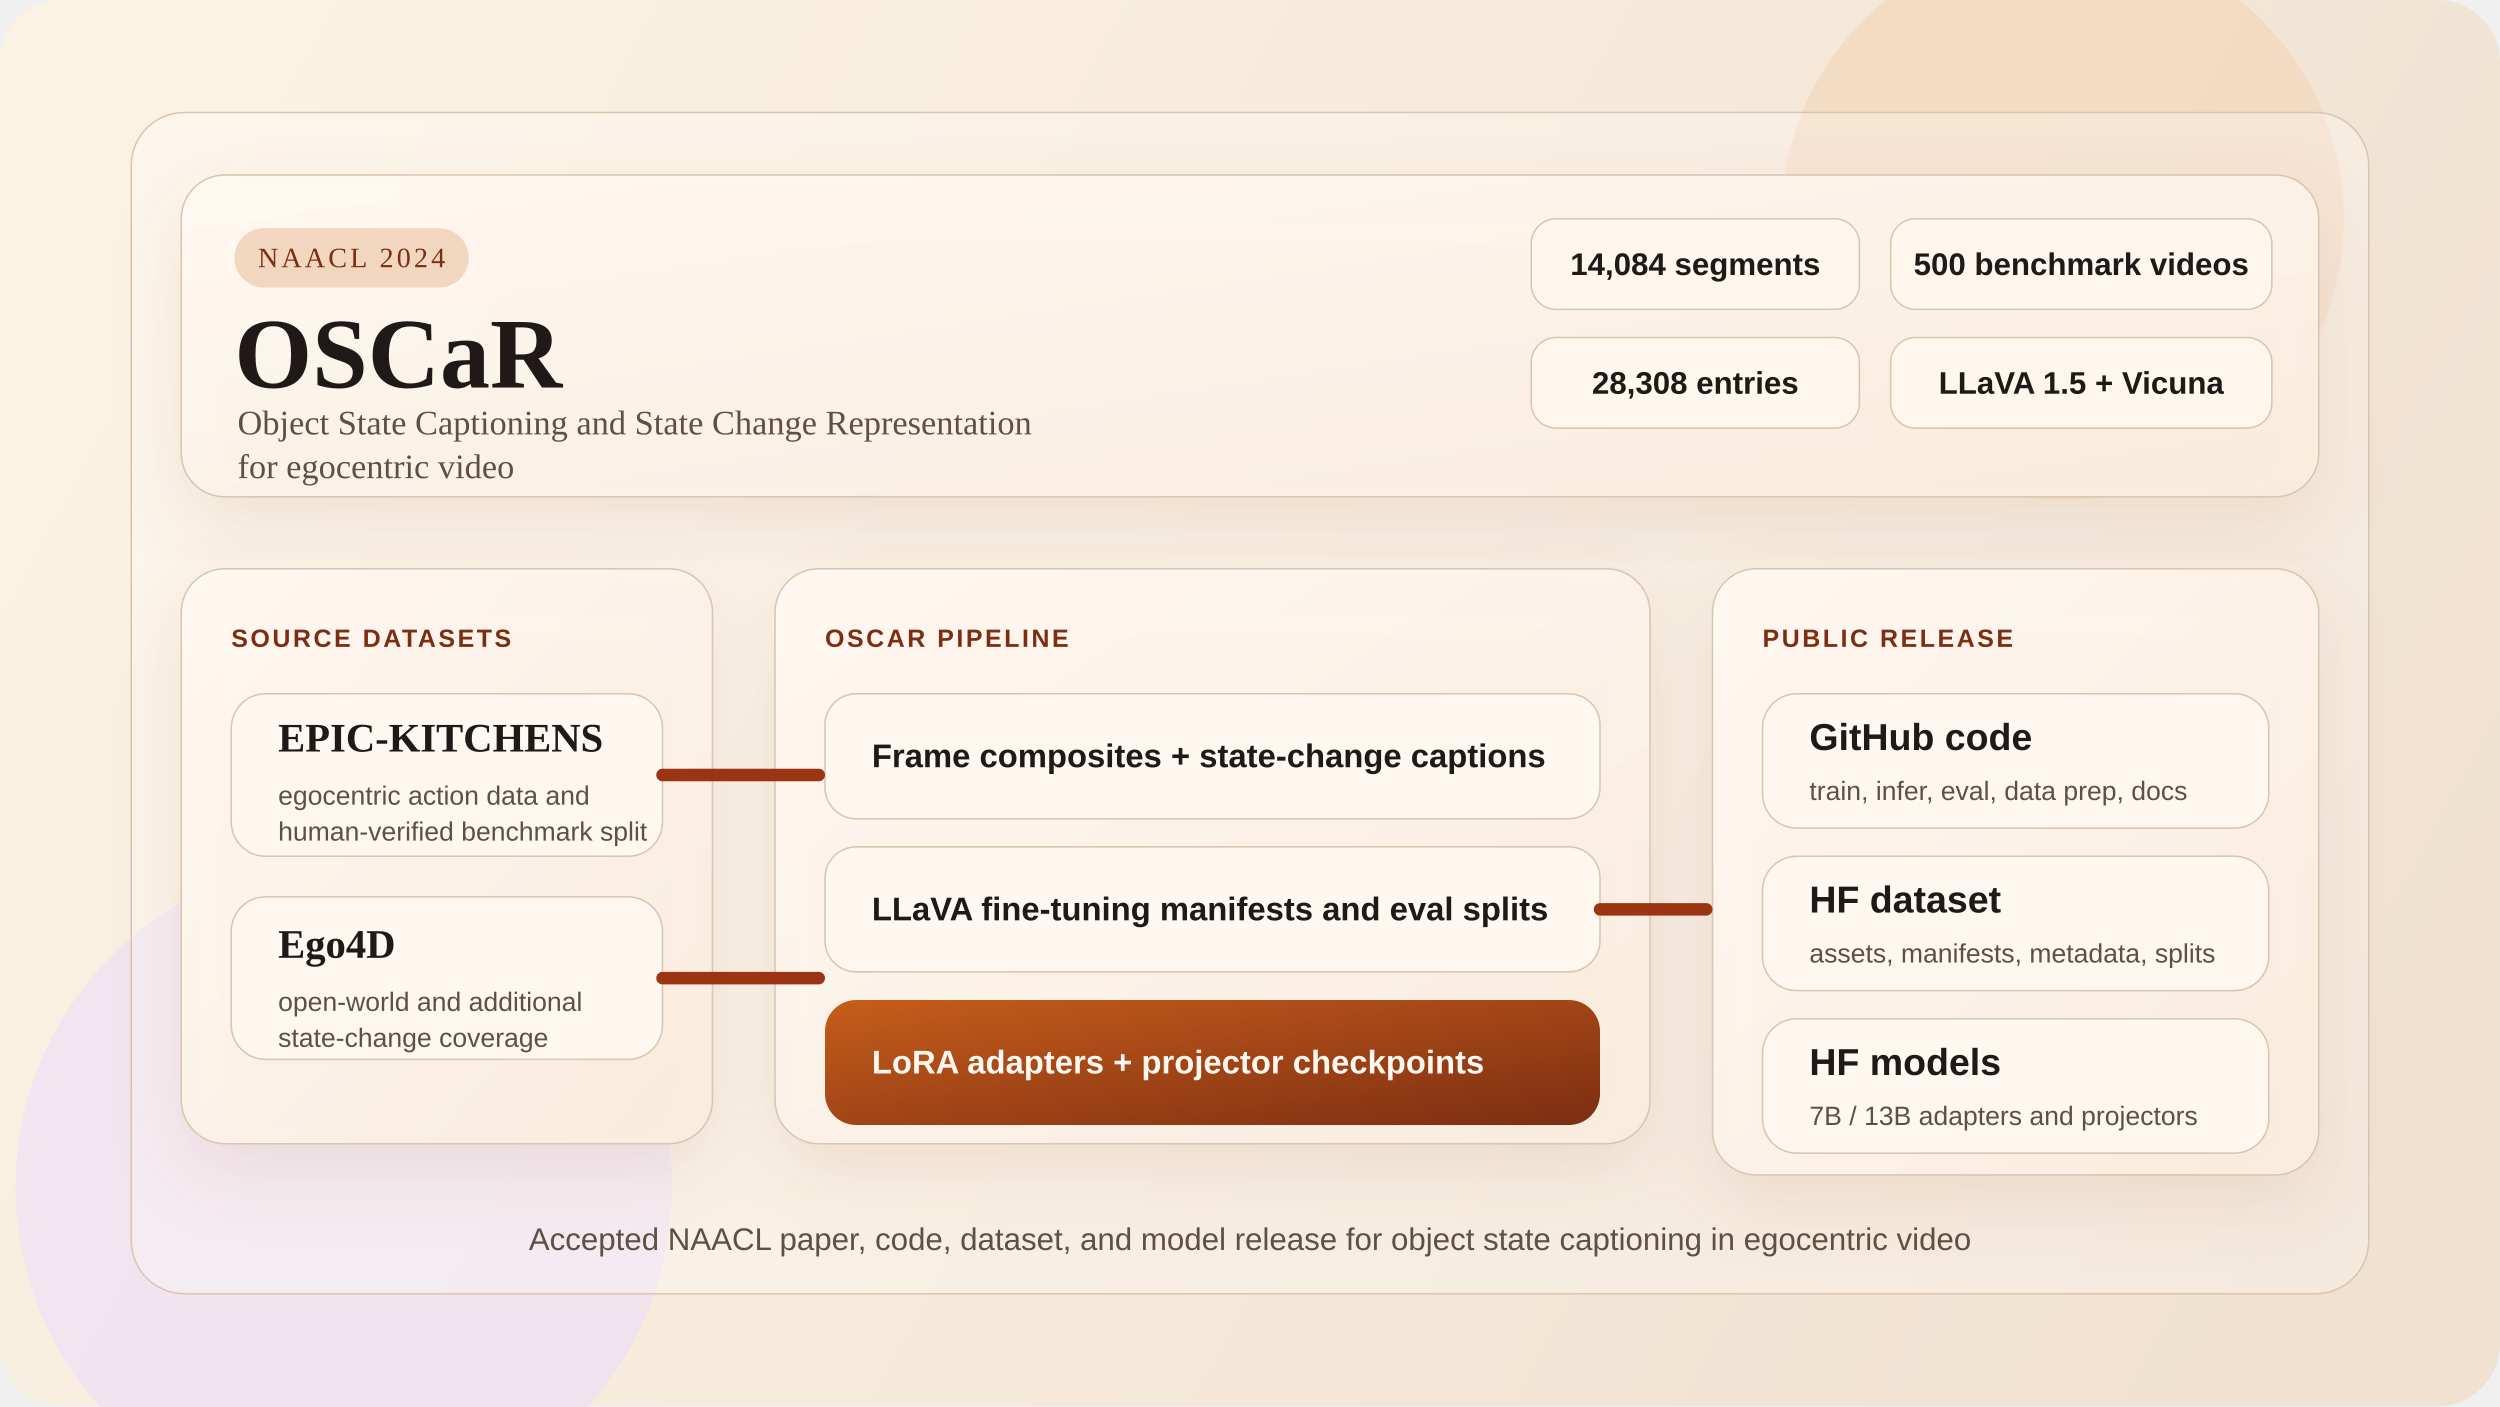
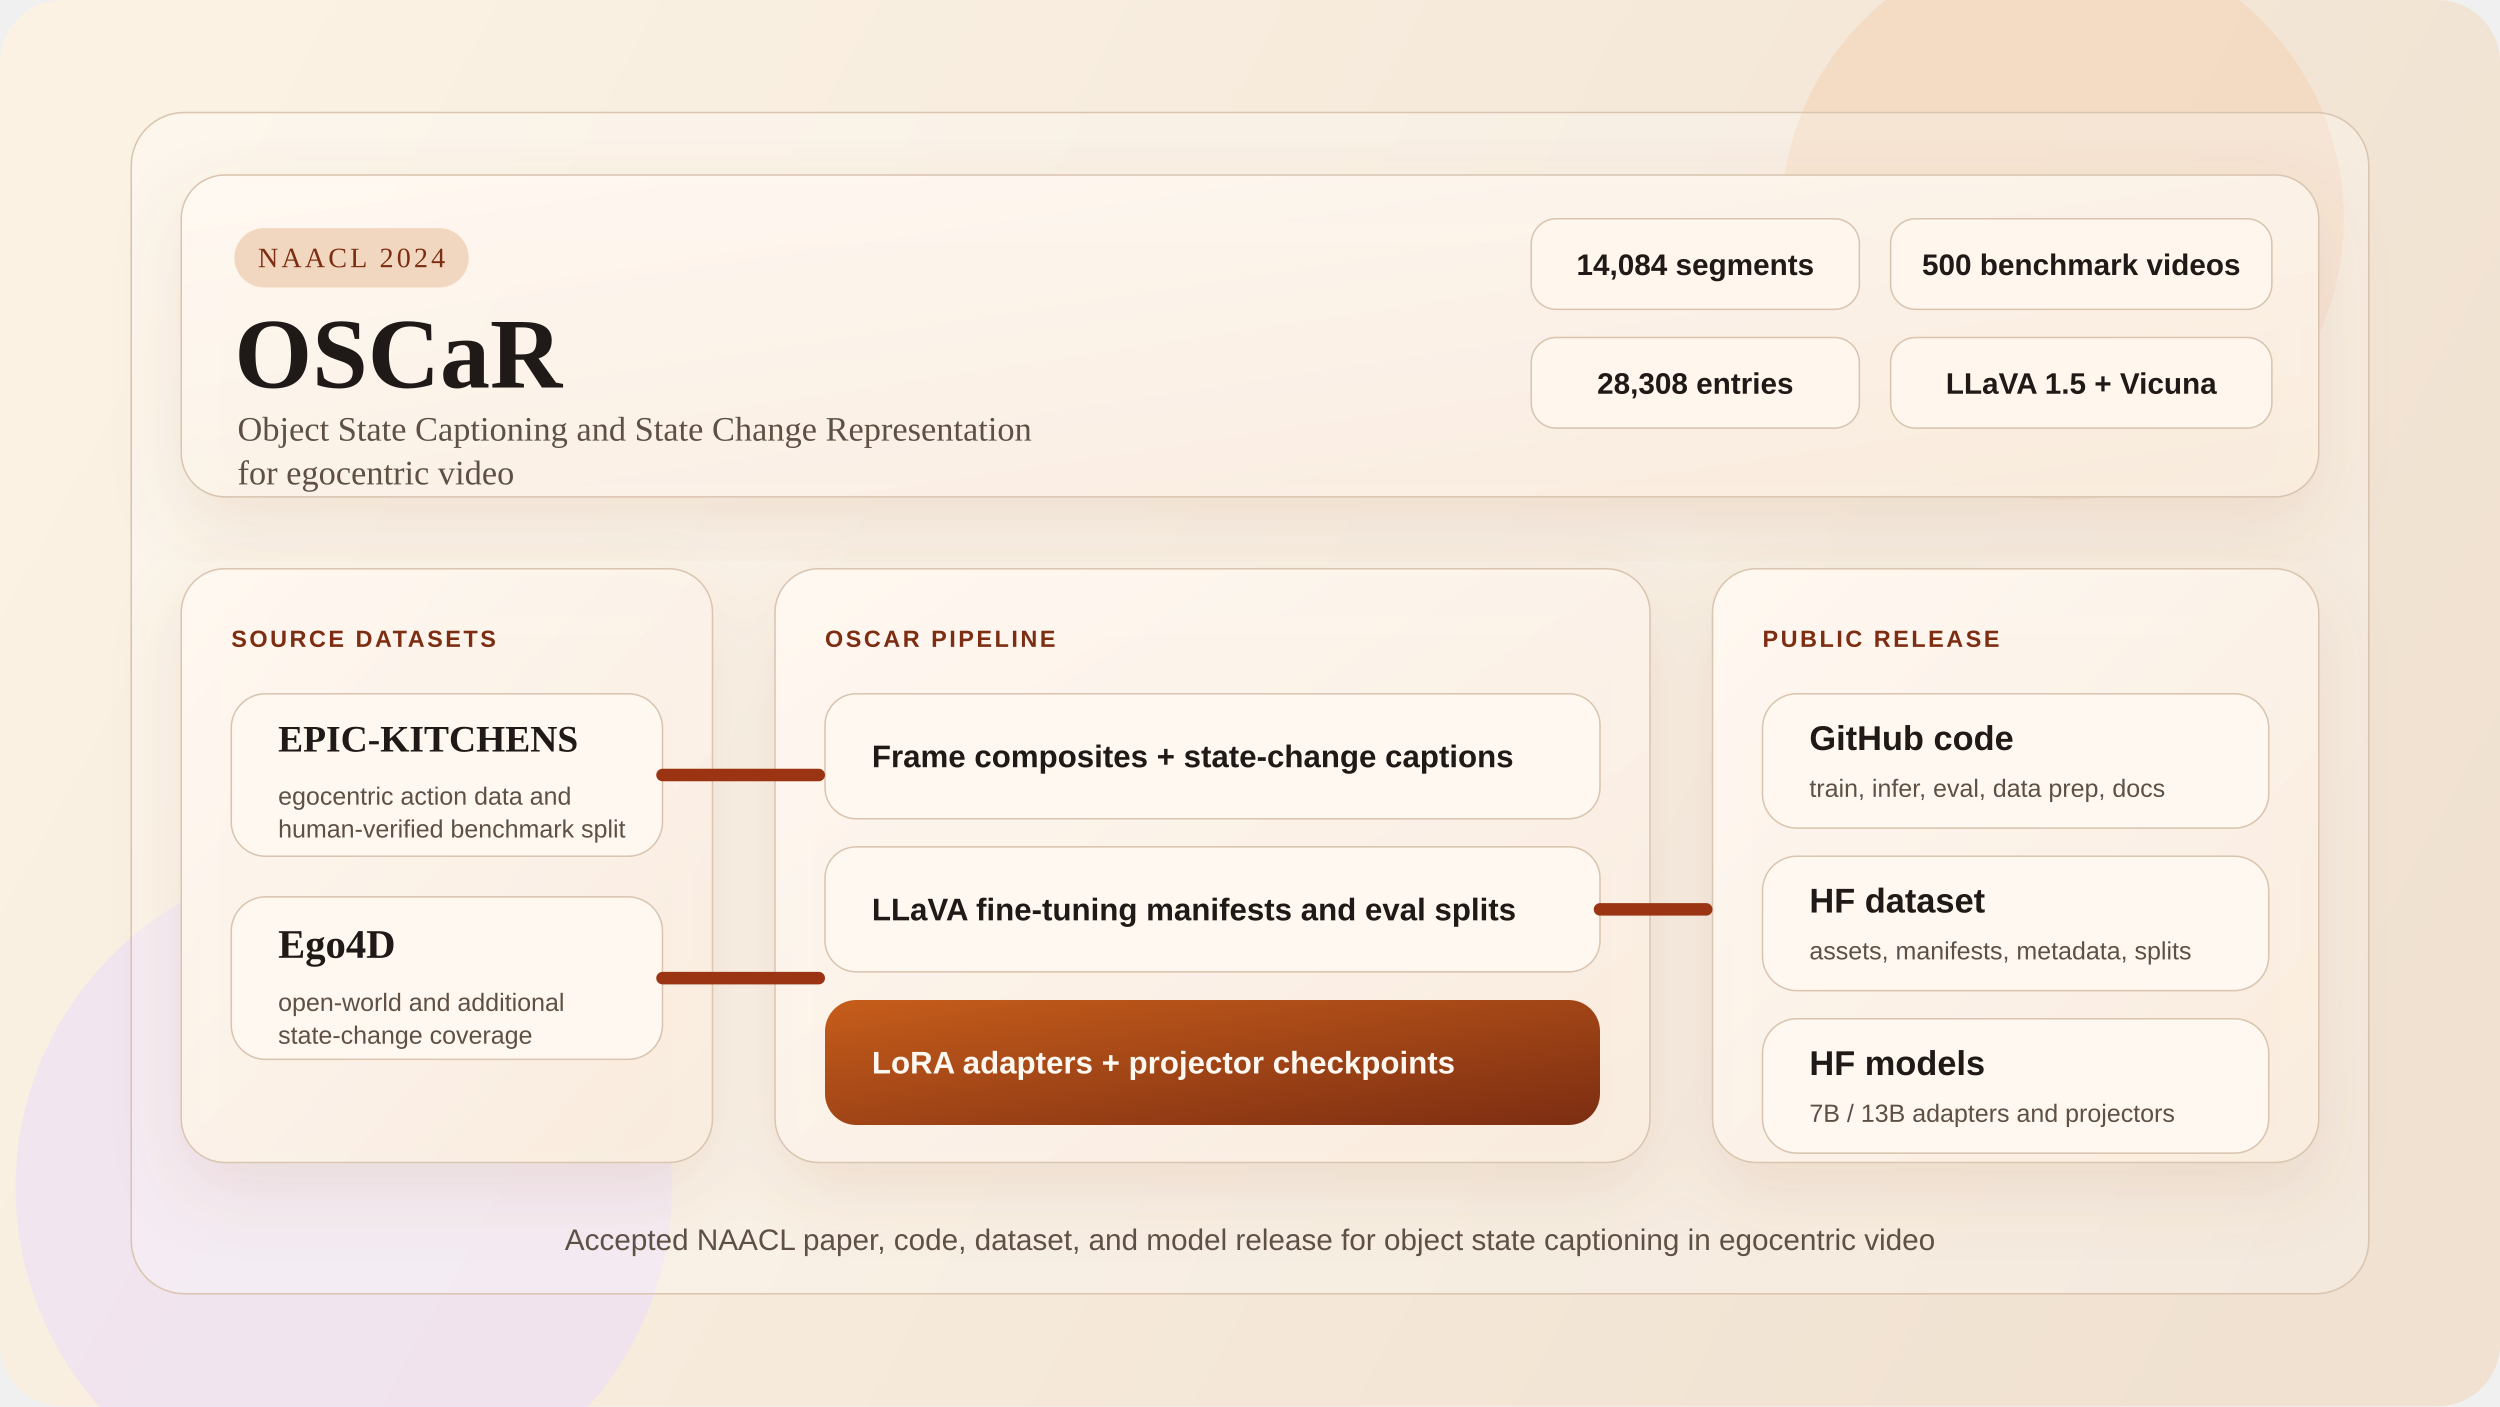
<svg xmlns="http://www.w3.org/2000/svg" width="1600" height="900" viewBox="0 0 1600 900" fill="none">
  <defs>
    <linearGradient id="bg" x1="120" y1="80" x2="1480" y2="820" gradientUnits="userSpaceOnUse">
      <stop stop-color="#FBF2E4" />
      <stop offset="1" stop-color="#F0E1D0" />
    </linearGradient>
    <linearGradient id="panel" x1="0" y1="0" x2="1" y2="1">
      <stop stop-color="#FFF9F2" stop-opacity="0.95" />
      <stop offset="1" stop-color="#F8ECDE" stop-opacity="0.95" />
    </linearGradient>
    <linearGradient id="accent" x1="0" y1="0" x2="1" y2="1">
      <stop stop-color="#C65D1B" />
      <stop offset="1" stop-color="#7C2D12" />
    </linearGradient>
    <filter id="shadow" x="-20%" y="-20%" width="140%" height="140%">
      <feDropShadow dx="0" dy="18" stdDeviation="22" flood-color="#A56A3A" flood-opacity="0.14" />
    </filter>
  </defs>
  <rect width="1600" height="900" rx="40" fill="url(#bg)" />
  <circle cx="1320" cy="140" r="180" fill="#F3D5BC" opacity="0.7" />
  <circle cx="220" cy="760" r="210" fill="#E7D9FF" opacity="0.48" />
  <rect x="84" y="72" width="1432" height="756" rx="34" fill="#FFFFFF" fill-opacity="0.28" stroke="#D9C5B0" />
  <g filter="url(#shadow)">
    <rect x="116" y="112" width="1368" height="206" rx="28" fill="url(#panel)" stroke="#D9C5B0" />
  </g>
  <rect x="150" y="146" width="150" height="38" rx="19" fill="#F1D7BF" />
-   <text x="225" y="171" text-anchor="middle" fill="#7C2D12" font-family="Georgia, 'Times New Roman', serif" font-size="18" letter-spacing="2">NAACL 2024</text>
+   <text x="225" y="171" text-anchor="middle" fill="#7C2D12" font-family="Georgia, 'Times New Roman', serif" font-size="18" letter-spacing="2" textLength="120" lengthAdjust="spacingAndGlyphs">NAACL 2024</text>
  <text x="150" y="248" fill="#1F1A17" font-family="Georgia, 'Times New Roman', serif" font-size="64" font-weight="700">OSCaR</text>
-   <text x="152" y="278" fill="#5E5044" font-family="Georgia, 'Times New Roman', serif" font-size="22">Object State Captioning and State Change Representation</text>
-   <text x="152" y="306" fill="#5E5044" font-family="Georgia, 'Times New Roman', serif" font-size="22">for egocentric video</text>
+   <text x="152" y="282" fill="#5E5044" font-family="Georgia, 'Times New Roman', serif" font-size="22" textLength="680" lengthAdjust="spacingAndGlyphs">Object State Captioning and State Change Representation</text>
+   <text x="152" y="310" fill="#5E5044" font-family="Georgia, 'Times New Roman', serif" font-size="22">for egocentric video</text>
  <g>
    <rect x="980" y="140" width="210" height="58" rx="16" fill="#FFF7ED" stroke="#D9C5B0" />
-     <text x="1085" y="176" text-anchor="middle" fill="#1F1A17" font-family="Arial, Helvetica, sans-serif" font-size="20" font-weight="700">14,084 segments</text>
+     <text x="1085" y="176" text-anchor="middle" fill="#1F1A17" font-family="Arial, Helvetica, sans-serif" font-size="19" font-weight="700" textLength="180" lengthAdjust="spacingAndGlyphs">14,084 segments</text>
    <rect x="1210" y="140" width="244" height="58" rx="16" fill="#FFF7ED" stroke="#D9C5B0" />
-     <text x="1332" y="176" text-anchor="middle" fill="#1F1A17" font-family="Arial, Helvetica, sans-serif" font-size="20" font-weight="700">500 benchmark videos</text>
+     <text x="1332" y="176" text-anchor="middle" fill="#1F1A17" font-family="Arial, Helvetica, sans-serif" font-size="19" font-weight="700" textLength="210" lengthAdjust="spacingAndGlyphs">500 benchmark videos</text>
    <rect x="980" y="216" width="210" height="58" rx="16" fill="#FFF7ED" stroke="#D9C5B0" />
-     <text x="1085" y="252" text-anchor="middle" fill="#1F1A17" font-family="Arial, Helvetica, sans-serif" font-size="20" font-weight="700">28,308 entries</text>
+     <text x="1085" y="252" text-anchor="middle" fill="#1F1A17" font-family="Arial, Helvetica, sans-serif" font-size="19" font-weight="700" textLength="160" lengthAdjust="spacingAndGlyphs">28,308 entries</text>
    <rect x="1210" y="216" width="244" height="58" rx="16" fill="#FFF7ED" stroke="#D9C5B0" />
-     <text x="1332" y="252" text-anchor="middle" fill="#1F1A17" font-family="Arial, Helvetica, sans-serif" font-size="20" font-weight="700">LLaVA 1.5 + Vicuna</text>
+     <text x="1332" y="252" text-anchor="middle" fill="#1F1A17" font-family="Arial, Helvetica, sans-serif" font-size="19" font-weight="700" textLength="200" lengthAdjust="spacingAndGlyphs">LLaVA 1.5 + Vicuna</text>
  </g>
  <g filter="url(#shadow)">
-     <rect x="116" y="364" width="340" height="368" rx="28" fill="url(#panel)" stroke="#D9C5B0" />
-     <rect x="496" y="364" width="560" height="368" rx="28" fill="url(#panel)" stroke="#D9C5B0" />
-     <rect x="1096" y="364" width="388" height="388" rx="28" fill="url(#panel)" stroke="#D9C5B0" />
+     <rect x="116" y="364" width="340" height="380" rx="28" fill="url(#panel)" stroke="#D9C5B0" />
+     <rect x="496" y="364" width="560" height="380" rx="28" fill="url(#panel)" stroke="#D9C5B0" />
+     <rect x="1096" y="364" width="388" height="380" rx="28" fill="url(#panel)" stroke="#D9C5B0" />
  </g>
-   <text x="148" y="414" fill="#7C2D12" font-family="Arial, Helvetica, sans-serif" font-size="16" font-weight="700" letter-spacing="1.6">SOURCE DATASETS</text>
-   <text x="528" y="414" fill="#7C2D12" font-family="Arial, Helvetica, sans-serif" font-size="16" font-weight="700" letter-spacing="1.6">OSCAR PIPELINE</text>
-   <text x="1128" y="414" fill="#7C2D12" font-family="Arial, Helvetica, sans-serif" font-size="16" font-weight="700" letter-spacing="1.6">PUBLIC RELEASE</text>
+   <text x="148" y="414" fill="#7C2D12" font-family="Arial, Helvetica, sans-serif" font-size="15" font-weight="700" letter-spacing="1.6">SOURCE DATASETS</text>
+   <text x="528" y="414" fill="#7C2D12" font-family="Arial, Helvetica, sans-serif" font-size="15" font-weight="700" letter-spacing="1.6">OSCAR PIPELINE</text>
+   <text x="1128" y="414" fill="#7C2D12" font-family="Arial, Helvetica, sans-serif" font-size="15" font-weight="700" letter-spacing="1.6">PUBLIC RELEASE</text>
  <rect x="148" y="444" width="276" height="104" rx="22" fill="#FFF8F0" stroke="#D9C5B0" />
-   <text x="178" y="481" fill="#1F1A17" font-family="Georgia, 'Times New Roman', serif" font-size="26" font-weight="700">EPIC-KITCHENS</text>
-   <text x="178" y="515" fill="#5E5044" font-family="Arial, Helvetica, sans-serif" font-size="17">egocentric action data and</text>
-   <text x="178" y="538" fill="#5E5044" font-family="Arial, Helvetica, sans-serif" font-size="17">human-verified benchmark split</text>
+   <text x="178" y="481" fill="#1F1A17" font-family="Georgia, 'Times New Roman', serif" font-size="24" font-weight="700" textLength="240" lengthAdjust="spacingAndGlyphs">EPIC-KITCHENS</text>
+   <text x="178" y="515" fill="#5E5044" font-family="Arial, Helvetica, sans-serif" font-size="16" textLength="230" lengthAdjust="spacingAndGlyphs">egocentric action data and</text>
+   <text x="178" y="536" fill="#5E5044" font-family="Arial, Helvetica, sans-serif" font-size="16" textLength="248" lengthAdjust="spacingAndGlyphs">human-verified benchmark split</text>
  <rect x="148" y="574" width="276" height="104" rx="22" fill="#FFF8F0" stroke="#D9C5B0" />
  <text x="178" y="613" fill="#1F1A17" font-family="Georgia, 'Times New Roman', serif" font-size="26" font-weight="700">Ego4D</text>
-   <text x="178" y="647" fill="#5E5044" font-family="Arial, Helvetica, sans-serif" font-size="17">open-world and additional</text>
-   <text x="178" y="670" fill="#5E5044" font-family="Arial, Helvetica, sans-serif" font-size="17">state-change coverage</text>
+   <text x="178" y="647" fill="#5E5044" font-family="Arial, Helvetica, sans-serif" font-size="16" textLength="210" lengthAdjust="spacingAndGlyphs">open-world and additional</text>
+   <text x="178" y="668" fill="#5E5044" font-family="Arial, Helvetica, sans-serif" font-size="16" textLength="200" lengthAdjust="spacingAndGlyphs">state-change coverage</text>
  <rect x="528" y="444" width="496" height="80" rx="20" fill="#FFF8F0" stroke="#D9C5B0" />
-   <text x="558" y="491" fill="#1F1A17" font-family="Arial, Helvetica, sans-serif" font-size="21" font-weight="700">Frame composites + state-change captions</text>
+   <text x="558" y="491" fill="#1F1A17" font-family="Arial, Helvetica, sans-serif" font-size="20" font-weight="700" textLength="440" lengthAdjust="spacingAndGlyphs">Frame composites + state-change captions</text>
  <rect x="528" y="542" width="496" height="80" rx="20" fill="#FFF8F0" stroke="#D9C5B0" />
-   <text x="558" y="589" fill="#1F1A17" font-family="Arial, Helvetica, sans-serif" font-size="21" font-weight="700">LLaVA fine-tuning manifests and eval splits</text>
+   <text x="558" y="589" fill="#1F1A17" font-family="Arial, Helvetica, sans-serif" font-size="20" font-weight="700" textLength="440" lengthAdjust="spacingAndGlyphs">LLaVA fine-tuning manifests and eval splits</text>
  <rect x="528" y="640" width="496" height="80" rx="20" fill="url(#accent)" />
-   <text x="558" y="687" fill="#FFF8F0" font-family="Arial, Helvetica, sans-serif" font-size="21" font-weight="700">LoRA adapters + projector checkpoints</text>
+   <text x="558" y="687" fill="#FFF8F0" font-family="Arial, Helvetica, sans-serif" font-size="20" font-weight="700" textLength="440" lengthAdjust="spacingAndGlyphs">LoRA adapters + projector checkpoints</text>
  <rect x="1128" y="444" width="324" height="86" rx="22" fill="#FFF8F0" stroke="#D9C5B0" />
-   <text x="1158" y="480" fill="#1F1A17" font-family="Arial, Helvetica, sans-serif" font-size="24" font-weight="700">GitHub code</text>
-   <text x="1158" y="512" fill="#5E5044" font-family="Arial, Helvetica, sans-serif" font-size="17">train, infer, eval, data prep, docs</text>
+   <text x="1158" y="480" fill="#1F1A17" font-family="Arial, Helvetica, sans-serif" font-size="22" font-weight="700">GitHub code</text>
+   <text x="1158" y="510" fill="#5E5044" font-family="Arial, Helvetica, sans-serif" font-size="16" textLength="280" lengthAdjust="spacingAndGlyphs">train, infer, eval, data prep, docs</text>
  <rect x="1128" y="548" width="324" height="86" rx="22" fill="#FFF8F0" stroke="#D9C5B0" />
-   <text x="1158" y="584" fill="#1F1A17" font-family="Arial, Helvetica, sans-serif" font-size="24" font-weight="700">HF dataset</text>
-   <text x="1158" y="616" fill="#5E5044" font-family="Arial, Helvetica, sans-serif" font-size="17">assets, manifests, metadata, splits</text>
+   <text x="1158" y="584" fill="#1F1A17" font-family="Arial, Helvetica, sans-serif" font-size="22" font-weight="700">HF dataset</text>
+   <text x="1158" y="614" fill="#5E5044" font-family="Arial, Helvetica, sans-serif" font-size="16" textLength="290" lengthAdjust="spacingAndGlyphs">assets, manifests, metadata, splits</text>
  <rect x="1128" y="652" width="324" height="86" rx="22" fill="#FFF8F0" stroke="#D9C5B0" />
-   <text x="1158" y="688" fill="#1F1A17" font-family="Arial, Helvetica, sans-serif" font-size="24" font-weight="700">HF models</text>
-   <text x="1158" y="720" fill="#5E5044" font-family="Arial, Helvetica, sans-serif" font-size="17">7B / 13B adapters and projectors</text>
+   <text x="1158" y="688" fill="#1F1A17" font-family="Arial, Helvetica, sans-serif" font-size="22" font-weight="700">HF models</text>
+   <text x="1158" y="718" fill="#5E5044" font-family="Arial, Helvetica, sans-serif" font-size="16" textLength="280" lengthAdjust="spacingAndGlyphs">7B / 13B adapters and projectors</text>
  <path d="M424 496H470C480 496 490 496 524 496" stroke="#9A3412" stroke-width="8" stroke-linecap="round" />
  <path d="M424 626H470C480 626 490 626 524 626" stroke="#9A3412" stroke-width="8" stroke-linecap="round" />
  <path d="M1024 582H1060C1070 582 1080 582 1092 582" stroke="#9A3412" stroke-width="8" stroke-linecap="round" />
-   <text x="800" y="800" text-anchor="middle" fill="#5E5044" font-family="Arial, Helvetica, sans-serif" font-size="20">
+   <text x="800" y="800" text-anchor="middle" fill="#5E5044" font-family="Arial, Helvetica, sans-serif" font-size="19" textLength="900" lengthAdjust="spacingAndGlyphs">
    Accepted NAACL paper, code, dataset, and model release for object state captioning in egocentric video
  </text>
</svg>
